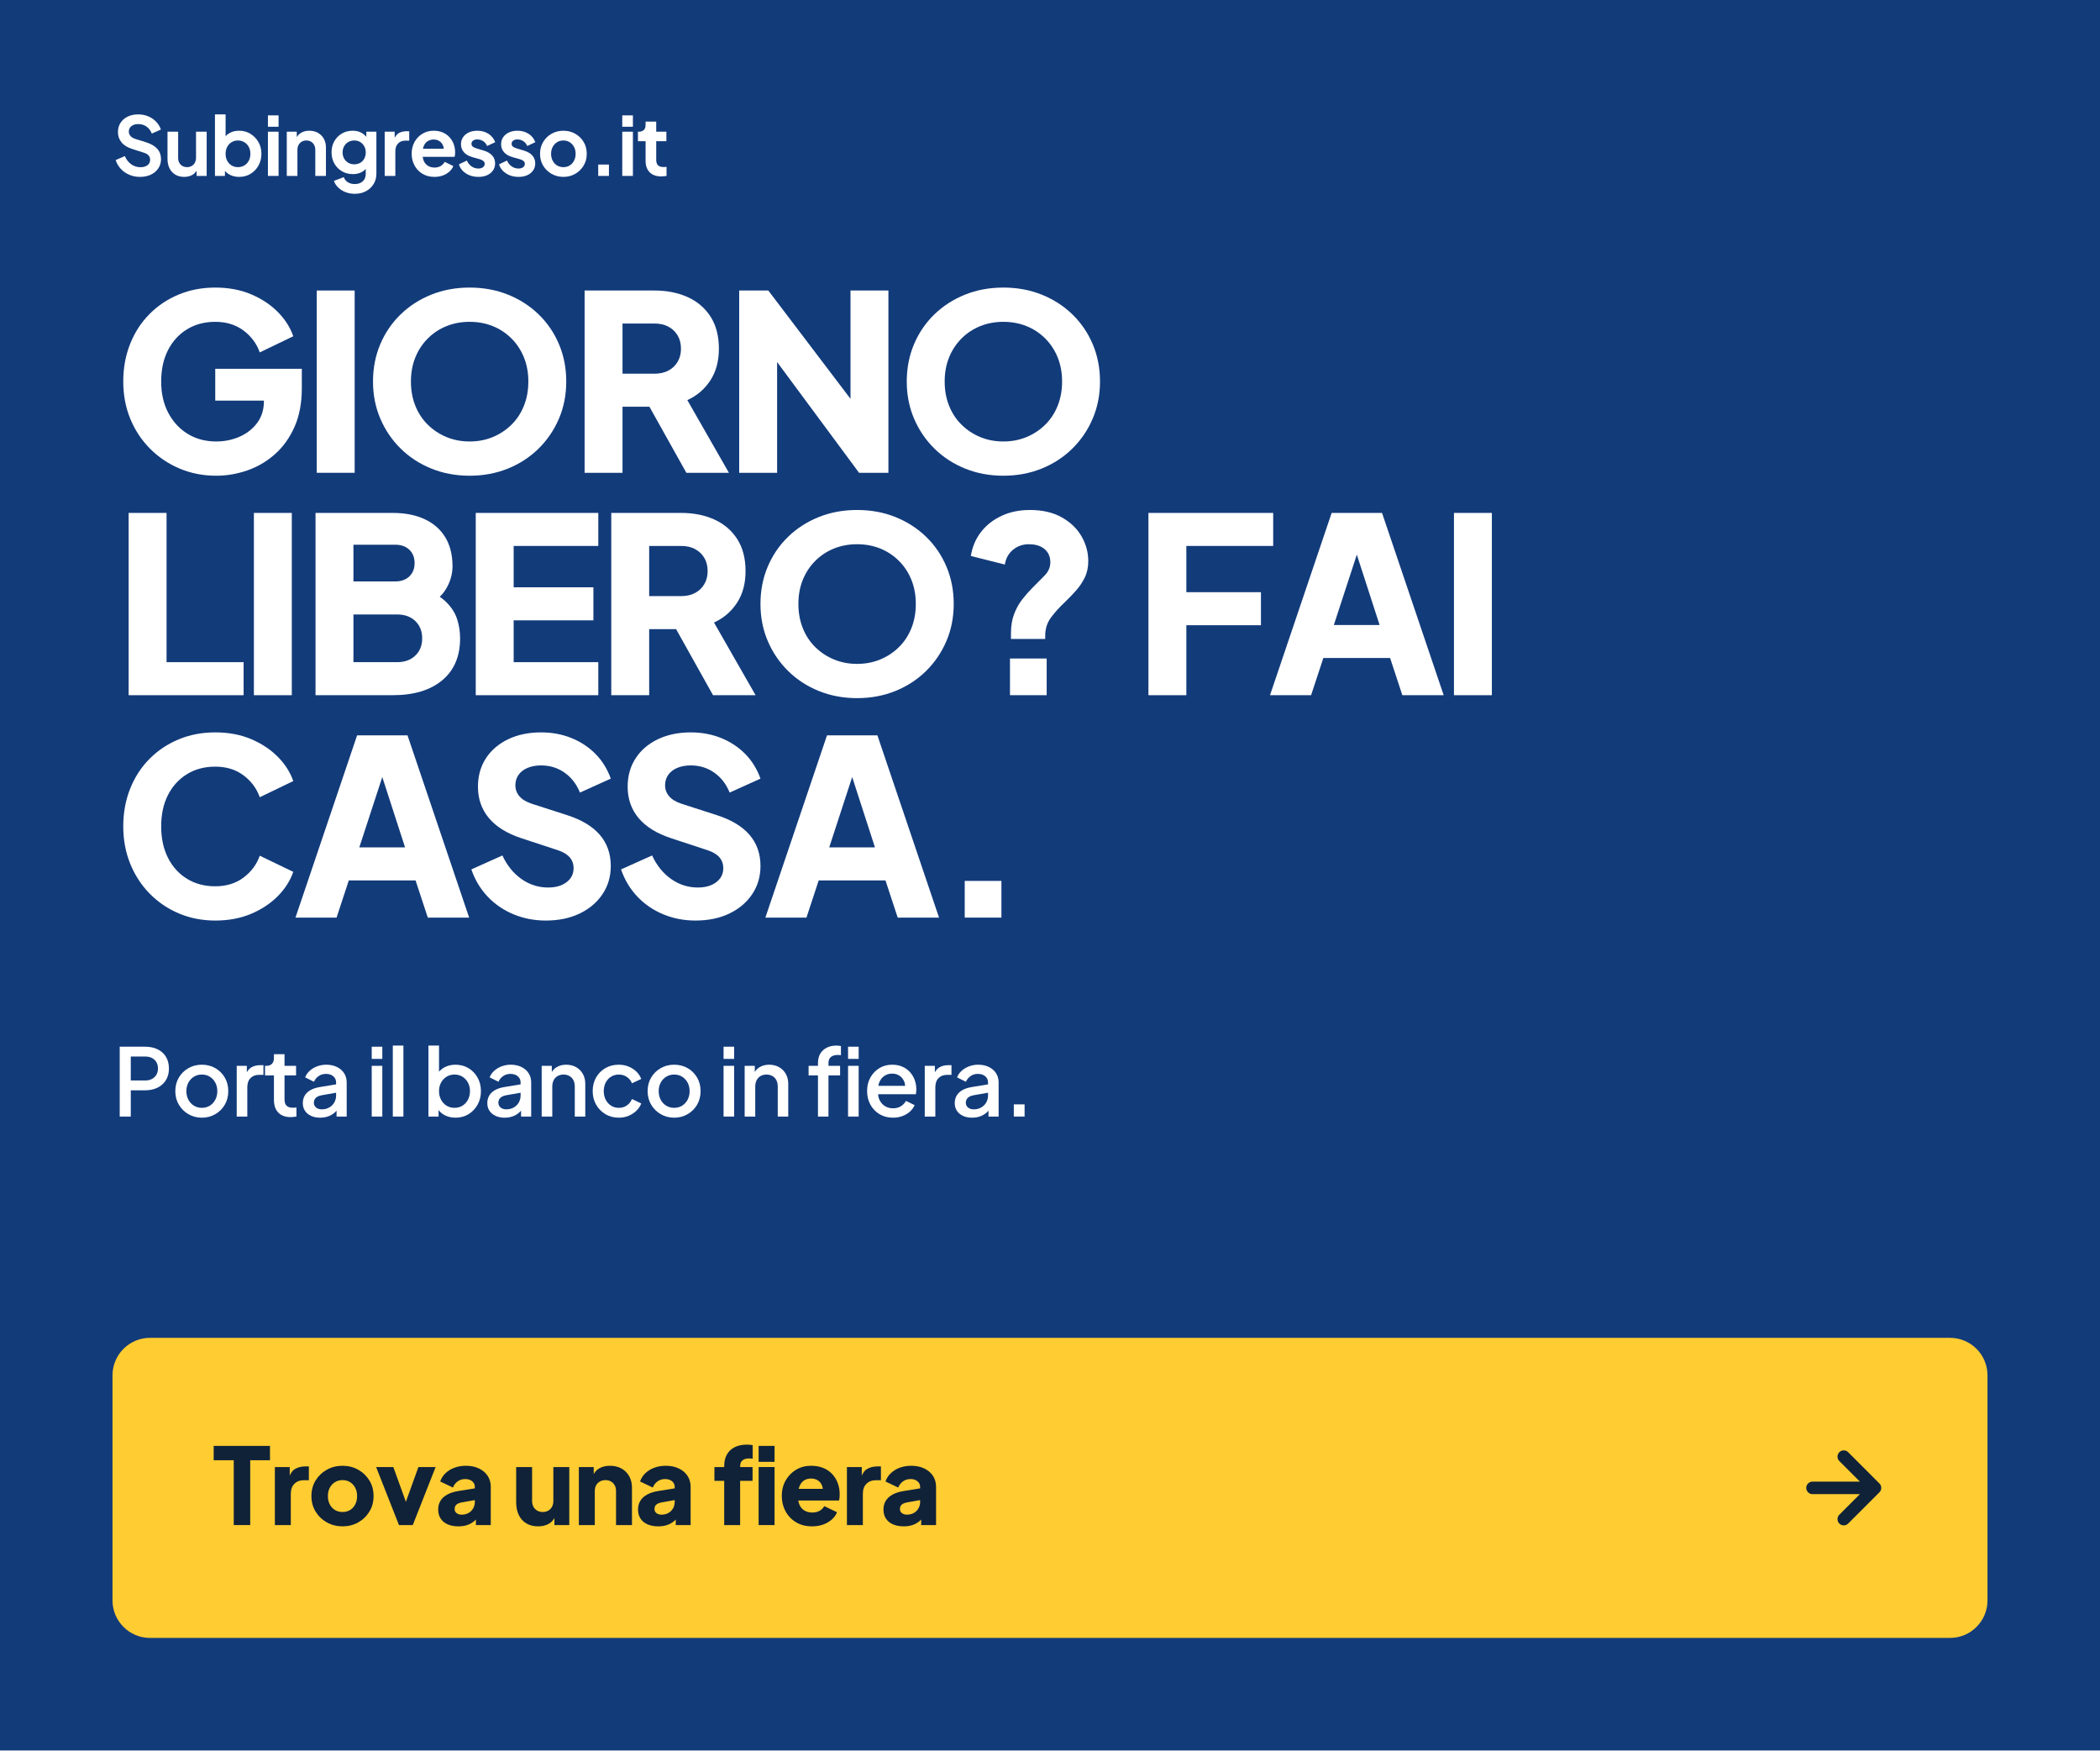
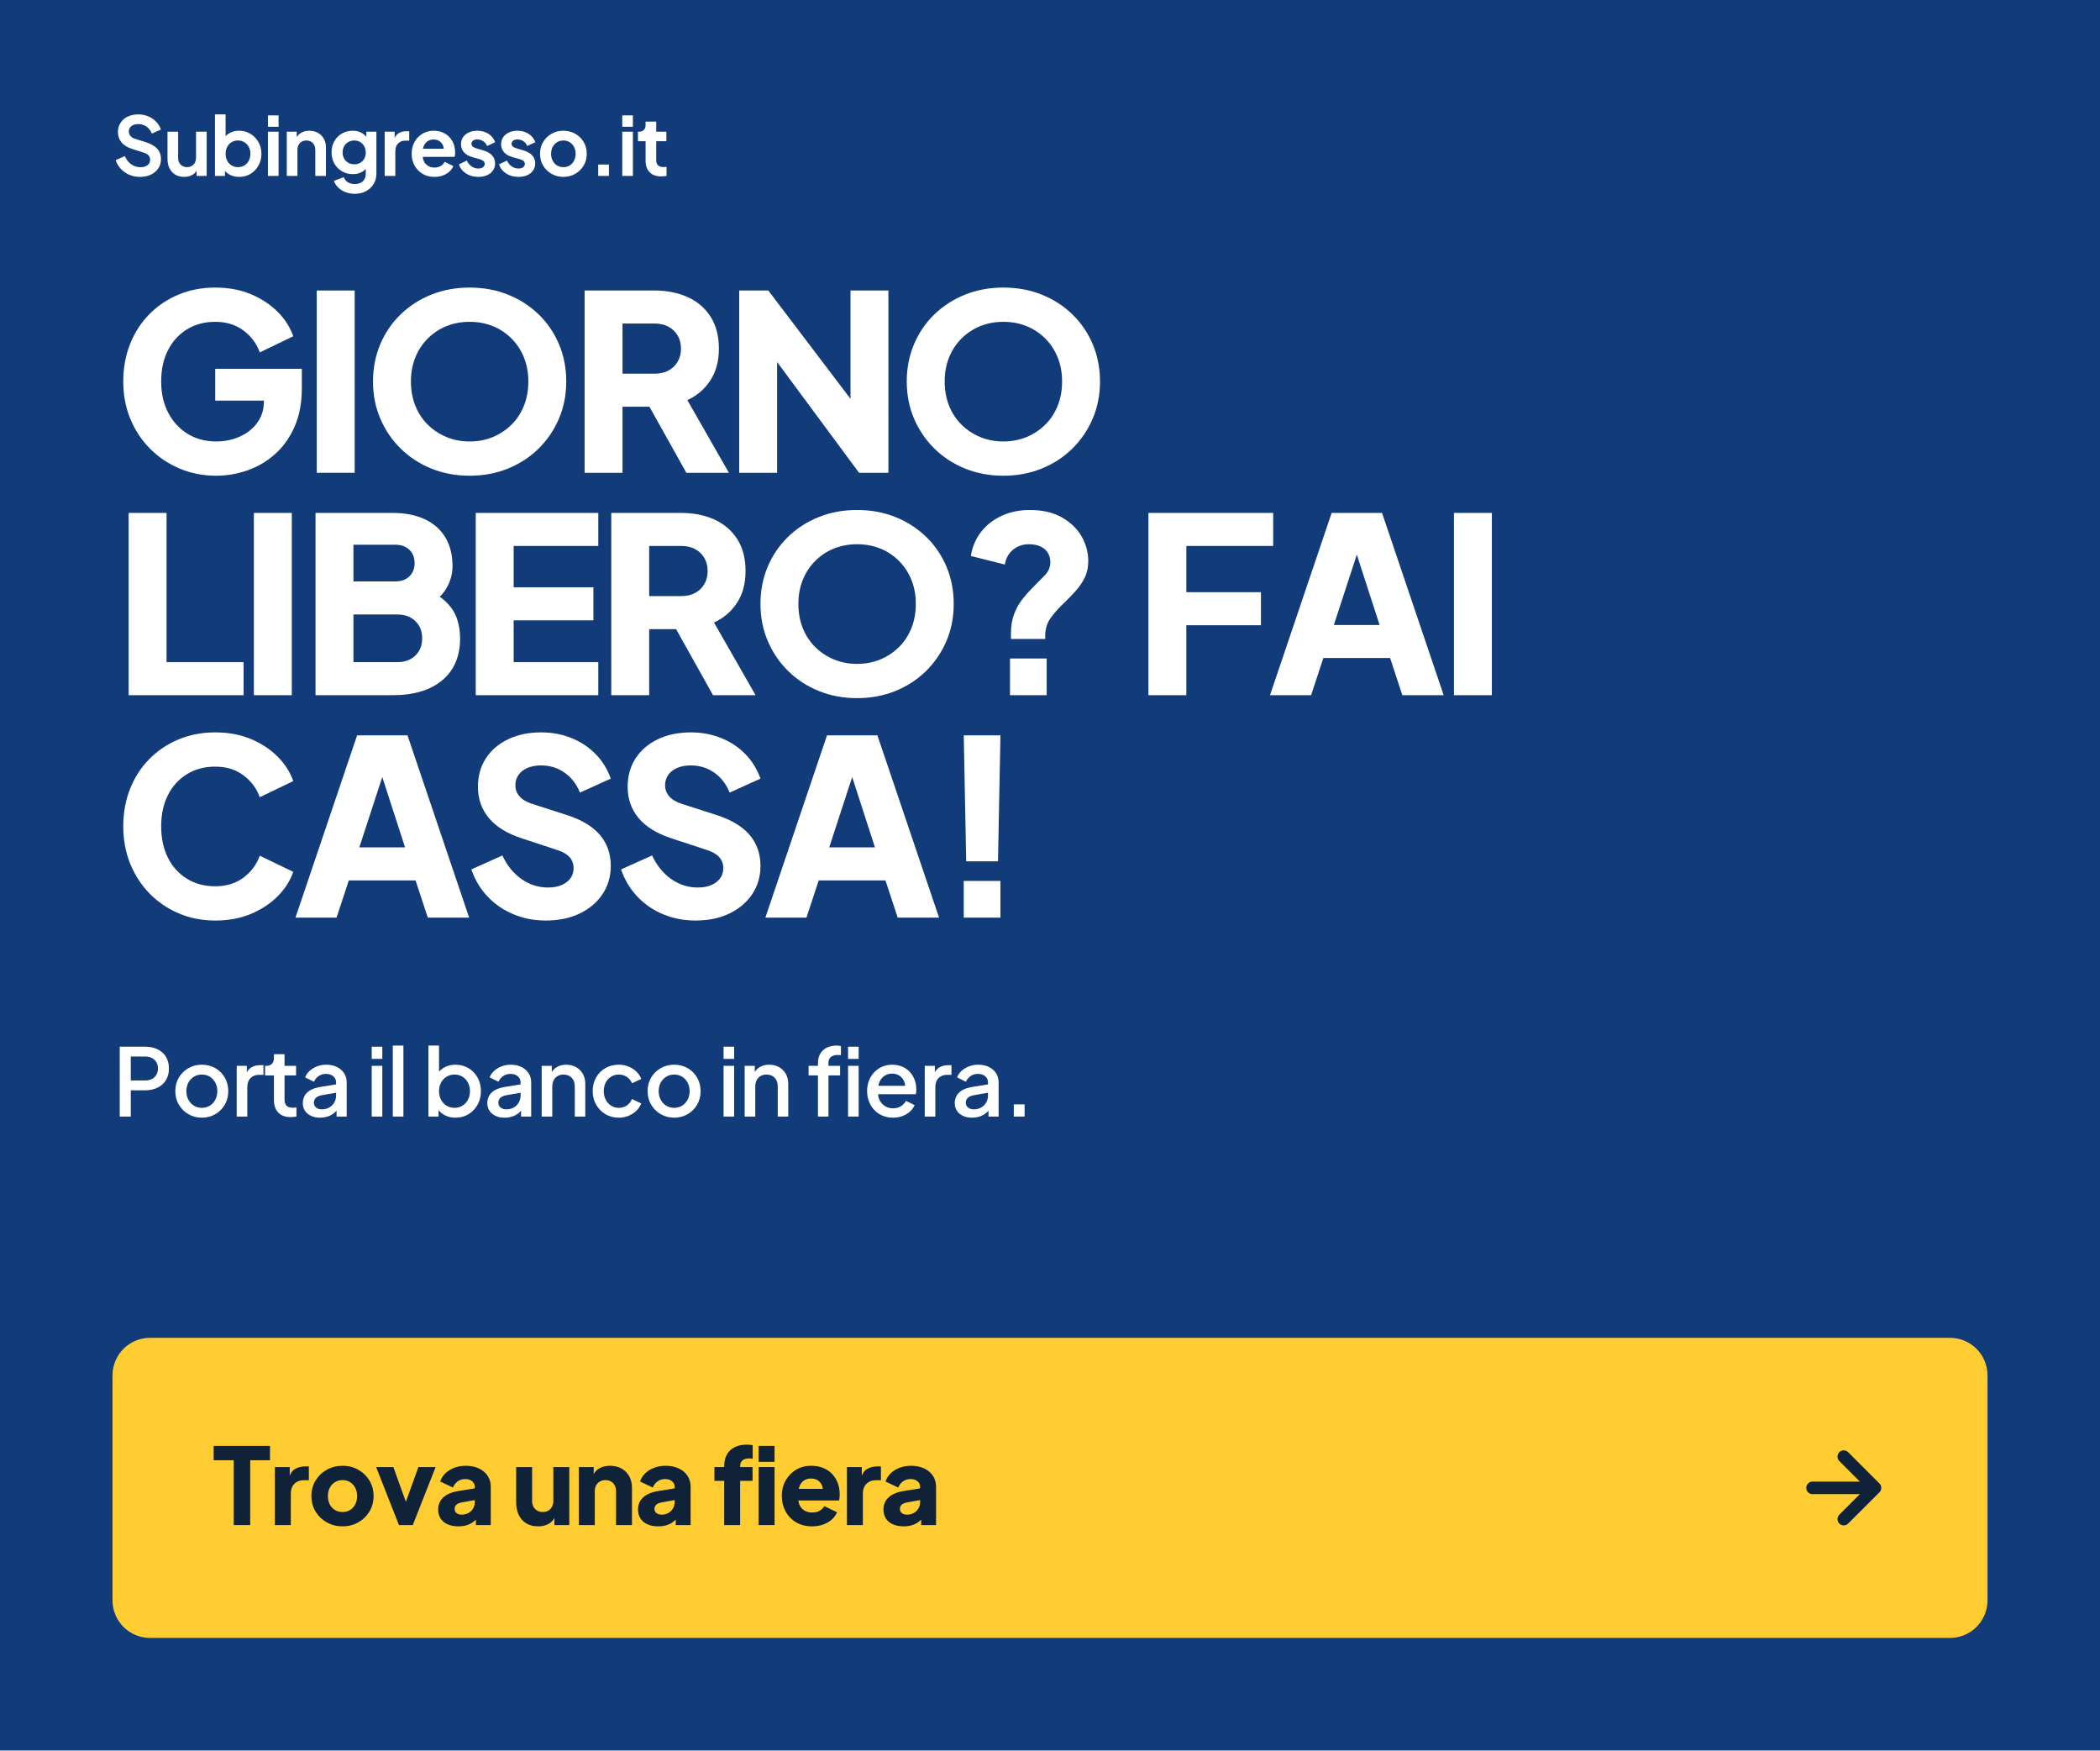
<svg xmlns="http://www.w3.org/2000/svg" width="336" height="280" viewBox="0 0 336 280" role="img" aria-labelledby="title desc">
  <rect width="336" height="280" fill="#123b7a" />
  <g fill="#ffffff">
    <path d="M338 -12Q267 -12 206.5 14.0Q146 40 102.5 86.5Q59 133 39 195L152 244Q179 180 230.0 143.5Q281 107 345 107Q381 107 407.5 118.5Q434 130 448.5 150.0Q463 170 463 198Q463 231 443.5 252.5Q424 274 385 286L242 332Q155 359 111.0 413.0Q67 467 67 540Q67 604 98.5 653.0Q130 702 186.5 729.5Q243 757 316 757Q383 757 439.0 733.5Q495 710 535.5 668.5Q576 627 596 571L484 521Q462 577 418.0 607.5Q374 638 316 638Q282 638 256.0 626.5Q230 615 215.5 594.5Q201 574 201 546Q201 515 221.0 491.5Q241 468 282 455L419 412Q508 383 552.5 332.0Q597 281 597 206Q597 142 564.0 93.0Q531 44 473.0 16.0Q415 -12 338 -12Z" transform="translate(18 28.14) scale(0.013 -0.013)" />
    <path d="M255 -12Q192 -12 145.5 16.0Q99 44 74.5 94.0Q50 144 50 211V544H181V222Q181 188 194.5 162.5Q208 137 233.5 122.5Q259 108 291 108Q323 108 348.0 122.5Q373 137 387.0 163.0Q401 189 401 225V544H532V0H408V107L419 88Q400 38 356.5 13.0Q313 -12 255 -12Z" transform="translate(26.151 28.14) scale(0.013 -0.013)" />
    <path d="M358 -12Q299 -12 249.5 11.5Q200 35 171 79L184 105V0H61V757H192V436L172 463Q200 507 248.0 531.5Q296 556 359 556Q436 556 498.0 518.0Q560 480 596.5 416.0Q633 352 633 272Q633 193 597.0 128.0Q561 63 499.0 25.5Q437 -12 358 -12ZM343 108Q388 108 423.0 129.0Q458 150 477.5 187.0Q497 224 497 272Q497 320 477.5 356.5Q458 393 423.0 414.5Q388 436 343 436Q300 436 265.5 415.0Q231 394 211.5 356.5Q192 319 192 272Q192 224 211.5 187.0Q231 150 265.5 129.0Q300 108 343 108Z" transform="translate(33.6 28.14) scale(0.013 -0.013)" />
    <path d="M61 0V544H192V0ZM61 605V745H192V605Z" transform="translate(42.076 28.14) scale(0.013 -0.013)" />
    <path d="M61 0V544H184V437L174 456Q193 505 236.5 530.5Q280 556 338 556Q398 556 444.5 530.0Q491 504 517.0 457.5Q543 411 543 350V0H412V319Q412 355 398.0 381.0Q384 407 359.5 421.5Q335 436 302 436Q270 436 245.0 421.5Q220 407 206.0 381.0Q192 355 192 319V0Z" transform="translate(45.092 28.14) scale(0.013 -0.013)" />
    <path d="M325 -220Q264 -220 212.0 -200.0Q160 -180 122.5 -144.5Q85 -109 68 -61L190 -15Q202 -53 237.5 -76.5Q273 -100 325 -100Q365 -100 395.5 -85.0Q426 -70 443.0 -41.5Q460 -13 460 27V151L485 121Q457 72 410.0 47.0Q363 22 303 22Q227 22 167.0 57.0Q107 92 73.0 153.0Q39 214 39 290Q39 367 73.0 427.0Q107 487 166.0 521.5Q225 556 300 556Q361 556 407.5 530.5Q454 505 485 457L467 424V544H591V27Q591 -44 556.5 -100.0Q522 -156 462.5 -188.0Q403 -220 325 -220ZM319 143Q361 143 392.5 161.5Q424 180 442.0 213.0Q460 246 460 289Q460 331 441.5 364.5Q423 398 391.5 417.0Q360 436 319 436Q278 436 245.0 417.0Q212 398 193.5 364.5Q175 331 175 289Q175 247 193.5 214.0Q212 181 244.5 162.0Q277 143 319 143Z" transform="translate(52.541 28.14) scale(0.013 -0.013)" />
    <path d="M61 0V544H184V423L174 441Q193 502 233.5 526.0Q274 550 331 550H363V434H316Q260 434 226.0 399.5Q192 365 192 303V0Z" transform="translate(60.757 28.14) scale(0.013 -0.013)" />
    <path d="M319 -12Q235 -12 172.0 26.0Q109 64 74.0 129.0Q39 194 39 273Q39 355 74.5 418.5Q110 482 171.5 519.0Q233 556 309 556Q373 556 421.5 535.0Q470 514 504.0 477.0Q538 440 556.0 392.5Q574 345 574 290Q574 276 572.5 261.0Q571 246 567 235H147V335H493L431 288Q440 334 426.5 370.0Q413 406 382.5 427.0Q352 448 309 448Q268 448 236.0 427.5Q204 407 187.5 367.5Q171 328 175 272Q171 222 188.5 183.5Q206 145 240.5 124.0Q275 103 320 103Q365 103 396.5 122.0Q428 141 446 173L552 121Q536 82 502.0 52.0Q468 22 421.5 5.0Q375 -12 319 -12Z" transform="translate(65.359 28.14) scale(0.013 -0.013)" />
    <path d="M268 -12Q181 -12 116.5 29.5Q52 71 28 142L126 189Q147 143 184.5 117.0Q222 91 268 91Q304 91 325.0 107.0Q346 123 346 149Q346 165 337.5 175.5Q329 186 314.5 193.5Q300 201 283 206L194 231Q125 251 89.5 292.0Q54 333 54 389Q54 439 79.5 476.5Q105 514 150.5 535.0Q196 556 255 556Q332 556 391.0 519.0Q450 482 475 415L375 368Q361 405 328.0 427.0Q295 449 254 449Q221 449 202.0 434.0Q183 419 183 395Q183 380 191.0 369.0Q199 358 213.5 351.0Q228 344 247 338L334 312Q401 292 437.5 252.0Q474 212 474 154Q474 105 448.0 67.5Q422 30 376.0 9.0Q330 -12 268 -12Z" transform="translate(73.055 28.14) scale(0.013 -0.013)" />
    <path d="M268 -12Q181 -12 116.5 29.5Q52 71 28 142L126 189Q147 143 184.5 117.0Q222 91 268 91Q304 91 325.0 107.0Q346 123 346 149Q346 165 337.5 175.5Q329 186 314.5 193.5Q300 201 283 206L194 231Q125 251 89.5 292.0Q54 333 54 389Q54 439 79.5 476.5Q105 514 150.5 535.0Q196 556 255 556Q332 556 391.0 519.0Q450 482 475 415L375 368Q361 405 328.0 427.0Q295 449 254 449Q221 449 202.0 434.0Q183 419 183 395Q183 380 191.0 369.0Q199 358 213.5 351.0Q228 344 247 338L334 312Q401 292 437.5 252.0Q474 212 474 154Q474 105 448.0 67.5Q422 30 376.0 9.0Q330 -12 268 -12Z" transform="translate(79.477 28.14) scale(0.013 -0.013)" />
    <path d="M327 -12Q247 -12 181.5 25.0Q116 62 77.5 126.0Q39 190 39 272Q39 354 77.5 418.0Q116 482 181.0 519.0Q246 556 327 556Q407 556 472.0 519.0Q537 482 575.5 418.5Q614 355 614 272Q614 190 575.0 126.0Q536 62 471.0 25.0Q406 -12 327 -12ZM327 108Q371 108 404.5 129.0Q438 150 457.5 187.5Q477 225 477 272Q477 320 457.5 356.5Q438 393 404.5 414.5Q371 436 327 436Q282 436 248.0 414.5Q214 393 194.5 356.5Q175 320 175 272Q175 225 194.5 187.5Q214 150 248.0 129.0Q282 108 327 108Z" transform="translate(85.899 28.14) scale(0.013 -0.013)" />
    <path d="M123 0V140H255V0Z" transform="translate(94.115 28.14) scale(0.013 -0.013)" />
    <path d="M61 0V544H192V0ZM61 605V745H192V605Z" transform="translate(98.769 28.14) scale(0.013 -0.013)" />
    <path d="M309 -6Q217 -6 166.5 44.5Q116 95 116 187V427H22V544H32Q72 544 94.0 565.0Q116 586 116 626V668H247V544H372V427H247V194Q247 167 256.5 148.0Q266 129 286.5 119.0Q307 109 339 109Q346 109 355.5 110.0Q365 111 374 112V0Q360 -2 342.0 -4.0Q324 -6 309 -6Z" transform="translate(101.785 28.14) scale(0.013 -0.013)" />
  </g>
  <g fill="#ffffff">
    <path d="M424 -12Q344 -12 275.0 17.0Q206 46 154.0 98.0Q102 150 73.0 220.0Q44 290 44 373Q44 456 72.0 526.5Q100 597 151.0 648.5Q202 700 270.5 728.5Q339 757 420 757Q501 757 565.5 730.0Q630 703 675.0 658.0Q720 613 739 558L602 492Q583 546 535.5 581.5Q488 617 420 617Q354 617 304.0 586.0Q254 555 226.5 500.5Q199 446 199 373Q199 300 228.0 245.0Q257 190 307.5 159.0Q358 128 424 128Q475 128 519.5 147.5Q564 167 591.5 204.0Q619 241 619 293V355L690 295H420V425H774V346Q774 255 744.0 187.5Q714 120 663.5 75.5Q613 31 550.5 9.5Q488 -12 424 -12Z" transform="translate(18 75.6275) scale(0.039138 -0.039138)" />
    <path d="M66 0V745H221V0Z" transform="translate(48.0971 75.6275) scale(0.039138 -0.039138)" />
    <path d="M439 -12Q355 -12 283.0 17.0Q211 46 157.5 98.5Q104 151 74.0 221.0Q44 291 44 373Q44 455 73.5 525.0Q103 595 156.5 647.0Q210 699 282.0 728.0Q354 757 439 757Q524 757 596.0 728.0Q668 699 721.5 647.0Q775 595 804.5 525.0Q834 455 834 373Q834 291 804.0 221.0Q774 151 720.5 98.5Q667 46 595.0 17.0Q523 -12 439 -12ZM439 128Q490 128 533.5 146.0Q577 164 610.0 196.5Q643 229 661.0 274.0Q679 319 679 373Q679 427 661.0 471.5Q643 516 610.0 549.0Q577 582 533.5 599.5Q490 617 439 617Q388 617 344.5 599.5Q301 582 268.0 549.0Q235 516 217.0 471.5Q199 427 199 373Q199 319 217.0 274.0Q235 229 268.0 196.5Q301 164 344.5 146.0Q388 128 439 128Z" transform="translate(57.9599 75.6275) scale(0.039138 -0.039138)" />
    <path d="M66 0V745H351Q428 745 487.5 718.0Q547 691 581.0 638.0Q615 585 615 507Q615 431 580.0 377.5Q545 324 486 297L656 0H482L298 329L398 270H221V0ZM221 405H352Q385 405 409.0 418.0Q433 431 446.5 454.0Q460 477 460 507Q460 538 446.5 561.0Q433 584 409.0 597.0Q385 610 352 610H221Z" transform="translate(90.9532 75.6275) scale(0.039138 -0.039138)" />
    <path d="M66 0V745H185L585 218L521 203V745H676V0H556L163 531L221 546V0Z" transform="translate(115.6884 75.6275) scale(0.039138 -0.039138)" />
    <path d="M439 -12Q355 -12 283.0 17.0Q211 46 157.5 98.5Q104 151 74.0 221.0Q44 291 44 373Q44 455 73.5 525.0Q103 595 156.5 647.0Q210 699 282.0 728.0Q354 757 439 757Q524 757 596.0 728.0Q668 699 721.5 647.0Q775 595 804.5 525.0Q834 455 834 373Q834 291 804.0 221.0Q774 151 720.5 98.5Q667 46 595.0 17.0Q523 -12 439 -12ZM439 128Q490 128 533.5 146.0Q577 164 610.0 196.5Q643 229 661.0 274.0Q679 319 679 373Q679 427 661.0 471.5Q643 516 610.0 549.0Q577 582 533.5 599.5Q490 617 439 617Q388 617 344.5 599.5Q301 582 268.0 549.0Q235 516 217.0 471.5Q199 427 199 373Q199 319 217.0 274.0Q235 229 268.0 196.5Q301 164 344.5 146.0Q388 128 439 128Z" transform="translate(143.359 75.6275) scale(0.039138 -0.039138)" />
  </g>
  <g fill="#ffffff">
    <path d="M66 0V745H221V135H536V0Z" transform="translate(18 111.2039) scale(0.039138 -0.039138)" />
    <path d="M66 0V745H221V0Z" transform="translate(38.0387 111.2039) scale(0.039138 -0.039138)" />
    <path d="M66 0V745H381Q458 745 513.0 719.0Q568 693 597.0 644.5Q626 596 626 527Q626 478 599.0 433.5Q572 389 510 359V435Q569 412 601.0 380.0Q633 348 645.0 310.5Q657 273 657 232Q657 122 584.0 61.0Q511 0 381 0ZM221 135H399Q446 135 474.0 162.0Q502 189 502 232Q502 276 474.0 303.0Q446 330 399 330H221ZM221 465H392Q428 465 449.5 485.5Q471 506 471 540Q471 574 449.5 594.5Q428 615 392 615H221Z" transform="translate(47.9014 111.2039) scale(0.039138 -0.039138)" />
    <path d="M66 0V745H567V610H221V441H547V306H221V135H567V0Z" transform="translate(73.5368 111.2039) scale(0.039138 -0.039138)" />
    <path d="M66 0V745H351Q428 745 487.5 718.0Q547 691 581.0 638.0Q615 585 615 507Q615 431 580.0 377.5Q545 324 486 297L656 0H482L298 329L398 270H221V0ZM221 405H352Q385 405 409.0 418.0Q433 431 446.5 454.0Q460 477 460 507Q460 538 446.5 561.0Q433 584 409.0 597.0Q385 610 352 610H221Z" transform="translate(95.2193 111.2039) scale(0.039138 -0.039138)" />
    <path d="M439 -12Q355 -12 283.0 17.0Q211 46 157.5 98.5Q104 151 74.0 221.0Q44 291 44 373Q44 455 73.5 525.0Q103 595 156.5 647.0Q210 699 282.0 728.0Q354 757 439 757Q524 757 596.0 728.0Q668 699 721.5 647.0Q775 595 804.5 525.0Q834 455 834 373Q834 291 804.0 221.0Q774 151 720.5 98.5Q667 46 595.0 17.0Q523 -12 439 -12ZM439 128Q490 128 533.5 146.0Q577 164 610.0 196.5Q643 229 661.0 274.0Q679 319 679 373Q679 427 661.0 471.5Q643 516 610.0 549.0Q577 582 533.5 599.5Q490 617 439 617Q388 617 344.5 599.5Q301 582 268.0 549.0Q235 516 217.0 471.5Q199 427 199 373Q199 319 217.0 274.0Q235 229 268.0 196.5Q301 164 344.5 146.0Q388 128 439 128Z" transform="translate(119.9545 111.2039) scale(0.039138 -0.039138)" />
    <path d="M225 230V253Q225 297 237.5 330.5Q250 364 270.0 390.0Q290 416 311 437Q340 466 363.0 489.5Q386 513 386 544Q386 565 376.0 581.5Q366 598 346.5 607.5Q327 617 298 617Q261 617 233.5 594.5Q206 572 200 534L61 569Q70 625 102.5 667.0Q135 709 186.5 733.0Q238 757 302 757Q380 757 433.5 726.5Q487 696 514.0 648.5Q541 601 541 548Q541 510 526.5 480.5Q512 451 490.0 426.5Q468 402 444 379Q413 350 389.0 318.0Q365 286 365 243V230ZM221 0V150H371V0Z" transform="translate(152.9478 111.2039) scale(0.039138 -0.039138)" />
    <path d="M66 0V745H576V610H221V421H526V286H221V0Z" transform="translate(181.1663 111.2039) scale(0.039138 -0.039138)" />
    <path d="M11 0 263 745H469L721 0H552L502 152H229L179 0ZM272 287H459L345 639H387Z" transform="translate(202.7705 111.2039) scale(0.039138 -0.039138)" />
    <path d="M66 0V745H221V0Z" transform="translate(230.0497 111.2039) scale(0.039138 -0.039138)" />
  </g>
  <g fill="#ffffff">
    <path d="M420 -12Q340 -12 271.5 17.0Q203 46 152.0 98.0Q101 150 72.5 220.0Q44 290 44 373Q44 456 72.0 526.5Q100 597 151.0 648.5Q202 700 270.5 728.5Q339 757 420 757Q501 757 565.5 730.0Q630 703 675.0 658.0Q720 613 739 558L602 492Q583 546 535.5 581.5Q488 617 420 617Q354 617 304.0 586.0Q254 555 226.5 500.5Q199 446 199 373Q199 300 226.5 245.0Q254 190 304.0 159.0Q354 128 420 128Q488 128 535.5 163.5Q583 199 602 253L739 187Q720 132 675.0 87.0Q630 42 565.5 15.0Q501 -12 420 -12Z" transform="translate(18 146.7803) scale(0.039138 -0.039138)" />
    <path d="M11 0 263 745H469L721 0H552L502 152H229L179 0ZM272 287H459L345 639H387Z" transform="translate(46.8447 146.7803) scale(0.039138 -0.039138)" />
    <path d="M337 -12Q267 -12 205.5 13.5Q144 39 99.5 86.0Q55 133 33 197L160 254Q188 193 237.5 158.0Q287 123 347 123Q379 123 402.0 133.0Q425 143 438.0 160.5Q451 178 451 202Q451 228 435.0 246.5Q419 265 385 276L239 324Q150 353 105.0 406.5Q60 460 60 535Q60 601 92.5 651.0Q125 701 183.5 729.0Q242 757 318 757Q385 757 442.0 734.0Q499 711 540.5 669.0Q582 627 603 568L477 511Q456 563 414.0 592.5Q372 622 318 622Q287 622 263.0 612.0Q239 602 226.0 583.5Q213 565 213 541Q213 515 230.0 495.5Q247 476 281 465L424 419Q514 390 558.5 338.0Q603 286 603 211Q603 146 569.0 95.5Q535 45 475.5 16.5Q416 -12 337 -12Z" transform="translate(74.1239 146.7803) scale(0.039138 -0.039138)" />
    <path d="M337 -12Q267 -12 205.5 13.5Q144 39 99.5 86.0Q55 133 33 197L160 254Q188 193 237.5 158.0Q287 123 347 123Q379 123 402.0 133.0Q425 143 438.0 160.5Q451 178 451 202Q451 228 435.0 246.5Q419 265 385 276L239 324Q150 353 105.0 406.5Q60 460 60 535Q60 601 92.5 651.0Q125 701 183.5 729.0Q242 757 318 757Q385 757 442.0 734.0Q499 711 540.5 669.0Q582 627 603 568L477 511Q456 563 414.0 592.5Q372 622 318 622Q287 622 263.0 612.0Q239 602 226.0 583.5Q213 565 213 541Q213 515 230.0 495.5Q247 476 281 465L424 419Q514 390 558.5 338.0Q603 286 603 211Q603 146 569.0 95.5Q535 45 475.5 16.5Q416 -12 337 -12Z" transform="translate(98.0763 146.7803) scale(0.039138 -0.039138)" />
    <path d="M11 0 263 745H469L721 0H552L502 152H229L179 0ZM272 287H459L345 639H387Z" transform="translate(122.0288 146.7803) scale(0.039138 -0.039138)" />
-     <path d="M129 0V150H279V0Z" transform="translate(149.308 146.7803) scale(0.039138 -0.039138)" />
+     <path d="M135 230 125 745H275L265 230ZM125 0V150H275V0Z" transform="translate(149.308 146.7803) scale(0.039138 -0.039138)" />
  </g>
  <g fill="#ffffff">
    <path d="M77 0V745H348Q423 745 480.5 717.5Q538 690 570.0 637.5Q602 585 602 512Q602 440 569.5 388.0Q537 336 480.0 308.0Q423 280 348 280H195V0ZM195 385H351Q391 385 421.0 401.0Q451 417 468.0 445.5Q485 474 485 513Q485 552 468.0 580.5Q451 609 421.0 624.5Q391 640 351 640H195Z" transform="translate(18 178.605) scale(0.015 -0.015)" />
    <path d="M327 -12Q249 -12 184.5 25.0Q120 62 82.0 126.0Q44 190 44 271Q44 353 82.0 416.5Q120 480 184.0 516.5Q248 553 327 553Q407 553 470.5 516.5Q534 480 571.5 416.5Q609 353 609 271Q609 189 571.0 125.0Q533 61 469.0 24.5Q405 -12 327 -12ZM327 93Q375 93 412.0 116.0Q449 139 470.5 179.5Q492 220 492 271Q492 322 470.5 362.0Q449 402 412.0 425.0Q375 448 327 448Q280 448 242.5 425.0Q205 402 183.5 362.0Q162 322 162 271Q162 220 183.5 179.5Q205 139 242.5 116.0Q280 93 327 93Z" transform="translate(27.39 178.605) scale(0.015 -0.015)" />
    <path d="M66 0V541H174V432L164 448Q182 501 222.0 524.5Q262 548 318 548H351V445H304Q248 445 213.5 410.5Q179 376 179 312V0Z" transform="translate(36.885 178.605) scale(0.015 -0.015)" />
    <path d="M300 -6Q215 -6 168.0 42.0Q121 90 121 177V439H26V541H41Q79 541 100.0 563.0Q121 585 121 623V665H234V541H357V439H234V182Q234 154 243.0 134.5Q252 115 272.0 104.5Q292 94 324 94Q332 94 342.0 95.0Q352 96 361 97V0Q347 -2 330.0 -4.0Q313 -6 300 -6Z" transform="translate(42.015 178.605) scale(0.015 -0.015)" />
    <path d="M228 -12Q173 -12 131.5 7.5Q90 27 67.0 61.5Q44 96 44 143Q44 187 63.5 222.0Q83 257 124.0 281.0Q165 305 227 315L415 346V257L249 228Q204 220 183.0 199.5Q162 179 162 147Q162 116 185.5 96.5Q209 77 246 77Q292 77 326.5 97.0Q361 117 380.0 150.5Q399 184 399 225V364Q399 404 369.5 429.5Q340 455 291 455Q246 455 212.5 431.5Q179 408 163 371L69 418Q84 458 118.0 488.5Q152 519 197.5 536.0Q243 553 294 553Q358 553 407.5 529.0Q457 505 484.5 462.5Q512 420 512 364V0H404V98L427 95Q408 62 378.5 38.0Q349 14 311.5 1.0Q274 -12 228 -12Z" transform="translate(47.79 178.605) scale(0.015 -0.015)" />
    <path d="M66 0V541H179V0ZM66 615V745H179V615Z" transform="translate(58.485 178.605) scale(0.015 -0.015)" />
    <path d="M66 0V757H179V0Z" transform="translate(61.86 178.605) scale(0.015 -0.015)" />
    <path d="M355 -12Q292 -12 240.5 14.0Q189 40 161 89L174 110V0H66V757H179V429L161 455Q191 501 241.0 527.0Q291 553 355 553Q432 553 493.5 516.0Q555 479 590.5 415.0Q626 351 626 271Q626 191 590.5 127.0Q555 63 494.0 25.5Q433 -12 355 -12ZM344 93Q392 93 429.0 116.0Q466 139 487.5 179.5Q509 220 509 271Q509 322 487.5 362.0Q466 402 429.0 425.0Q392 448 344 448Q297 448 259.5 425.0Q222 402 200.5 362.0Q179 322 179 271Q179 220 200.5 179.5Q222 139 259.5 116.0Q297 93 344 93Z" transform="translate(67.56 178.605) scale(0.015 -0.015)" />
    <path d="M228 -12Q173 -12 131.5 7.5Q90 27 67.0 61.5Q44 96 44 143Q44 187 63.5 222.0Q83 257 124.0 281.0Q165 305 227 315L415 346V257L249 228Q204 220 183.0 199.5Q162 179 162 147Q162 116 185.5 96.5Q209 77 246 77Q292 77 326.5 97.0Q361 117 380.0 150.5Q399 184 399 225V364Q399 404 369.5 429.5Q340 455 291 455Q246 455 212.5 431.5Q179 408 163 371L69 418Q84 458 118.0 488.5Q152 519 197.5 536.0Q243 553 294 553Q358 553 407.5 529.0Q457 505 484.5 462.5Q512 420 512 364V0H404V98L427 95Q408 62 378.5 38.0Q349 14 311.5 1.0Q274 -12 228 -12Z" transform="translate(77.31 178.605) scale(0.015 -0.015)" />
    <path d="M66 0V541H174V435L161 449Q181 500 225.0 526.5Q269 553 327 553Q387 553 433.0 527.0Q479 501 505.0 455.0Q531 409 531 349V0H419V319Q419 360 404.0 388.5Q389 417 361.5 432.5Q334 448 299 448Q264 448 236.5 432.5Q209 417 194.0 388.0Q179 359 179 319V0Z" transform="translate(85.68 178.605) scale(0.015 -0.015)" />
    <path d="M323 -12Q242 -12 179.5 25.5Q117 63 80.5 127.0Q44 191 44 272Q44 352 80.0 416.0Q116 480 179.0 516.5Q242 553 323 553Q378 553 426.0 533.5Q474 514 509.5 480.0Q545 446 562 401L463 355Q446 397 408.5 422.5Q371 448 323 448Q277 448 240.5 425.5Q204 403 183.0 362.5Q162 322 162 271Q162 220 183.0 179.5Q204 139 240.5 116.0Q277 93 323 93Q372 93 408.5 118.5Q445 144 463 187L562 140Q546 97 510.5 62.5Q475 28 427.0 8.0Q379 -12 323 -12Z" transform="translate(94.17 178.605) scale(0.015 -0.015)" />
    <path d="M327 -12Q249 -12 184.5 25.0Q120 62 82.0 126.0Q44 190 44 271Q44 353 82.0 416.5Q120 480 184.0 516.5Q248 553 327 553Q407 553 470.5 516.5Q534 480 571.5 416.5Q609 353 609 271Q609 189 571.0 125.0Q533 61 469.0 24.5Q405 -12 327 -12ZM327 93Q375 93 412.0 116.0Q449 139 470.5 179.5Q492 220 492 271Q492 322 470.5 362.0Q449 402 412.0 425.0Q375 448 327 448Q280 448 242.5 425.0Q205 402 183.5 362.0Q162 322 162 271Q162 220 183.5 179.5Q205 139 242.5 116.0Q280 93 327 93Z" transform="translate(102.96 178.605) scale(0.015 -0.015)" />
    <path d="M66 0V541H179V0ZM66 615V745H179V615Z" transform="translate(114.78 178.605) scale(0.015 -0.015)" />
    <path d="M66 0V541H174V435L161 449Q181 500 225.0 526.5Q269 553 327 553Q387 553 433.0 527.0Q479 501 505.0 455.0Q531 409 531 349V0H419V319Q419 360 404.0 388.5Q389 417 361.5 432.5Q334 448 299 448Q264 448 236.5 432.5Q209 417 194.0 388.0Q179 359 179 319V0Z" transform="translate(118.155 178.605) scale(0.015 -0.015)" />
    <path d="M127 0V439H27V541H127V569Q127 630 152.0 671.5Q177 713 221.5 735.0Q266 757 324 757Q335 757 349.0 755.5Q363 754 372 752V654Q364 656 354.0 656.5Q344 657 338 657Q293 657 266.0 636.5Q239 616 239 569V541H363V439H239V0Z" transform="translate(128.97 178.605) scale(0.015 -0.015)" />
    <path d="M66 0V541H179V0ZM66 615V745H179V615Z" transform="translate(134.7 178.605) scale(0.015 -0.015)" />
    <path d="M320 -12Q239 -12 176.5 25.5Q114 63 79.0 127.5Q44 192 44 272Q44 354 79.5 417.0Q115 480 175.0 516.5Q235 553 311 553Q372 553 420.0 532.0Q468 511 501.0 474.5Q534 438 551.5 391.0Q569 344 569 291Q569 278 568.0 264.0Q567 250 564 238H133V328H500L446 287Q456 336 439.5 374.5Q423 413 389.5 435.5Q356 458 311 458Q266 458 231.0 435.5Q196 413 177.0 371.5Q158 330 162 271Q157 216 177.5 175.0Q198 134 235.5 111.0Q273 88 321 88Q370 88 404.5 110.0Q439 132 459 167L551 122Q535 84 501.5 53.5Q468 23 421.5 5.5Q375 -12 320 -12Z" transform="translate(138.075 178.605) scale(0.015 -0.015)" />
    <path d="M66 0V541H174V432L164 448Q182 501 222.0 524.5Q262 548 318 548H351V445H304Q248 445 213.5 410.5Q179 376 179 312V0Z" transform="translate(146.97 178.605) scale(0.015 -0.015)" />
    <path d="M228 -12Q173 -12 131.5 7.5Q90 27 67.0 61.5Q44 96 44 143Q44 187 63.5 222.0Q83 257 124.0 281.0Q165 305 227 315L415 346V257L249 228Q204 220 183.0 199.5Q162 179 162 147Q162 116 185.5 96.5Q209 77 246 77Q292 77 326.5 97.0Q361 117 380.0 150.5Q399 184 399 225V364Q399 404 369.5 429.5Q340 455 291 455Q246 455 212.5 431.5Q179 408 163 371L69 418Q84 458 118.0 488.5Q152 519 197.5 536.0Q243 553 294 553Q358 553 407.5 529.0Q457 505 484.5 462.5Q512 420 512 364V0H404V98L427 95Q408 62 378.5 38.0Q349 14 311.5 1.0Q274 -12 228 -12Z" transform="translate(152.1 178.605) scale(0.015 -0.015)" />
    <path d="M116 0V130H231V0Z" transform="translate(160.47 178.605) scale(0.015 -0.015)" />
  </g>
  <rect x="18" y="214" width="300" height="48" rx="6" fill="#ffcc32" />
  <g fill="#102238">
    <path d="M200 0V610H11V745H541V610H355V0Z" transform="translate(34 243.95) scale(0.017 -0.017)" />
    <path d="M55 0V546H195V415L185 434Q203 503 244.5 527.5Q286 552 343 552H375V422H328Q273 422 239.0 388.5Q205 355 205 294V0Z" transform="translate(43.044 243.95) scale(0.017 -0.017)" />
    <path d="M326 -12Q245 -12 178.5 25.0Q112 62 72.5 126.5Q33 191 33 273Q33 356 72.5 420.0Q112 484 178.5 521.0Q245 558 326 558Q407 558 473.0 521.0Q539 484 578.5 420.0Q618 356 618 273Q618 191 578.5 126.5Q539 62 473.0 25.0Q407 -12 326 -12ZM326 123Q367 123 397.5 142.0Q428 161 445.5 195.0Q463 229 463 273Q463 317 445.5 350.5Q428 384 397.5 403.5Q367 423 326 423Q285 423 254.0 403.5Q223 384 205.5 350.5Q188 317 188 273Q188 229 205.5 195.0Q223 161 254.0 142.0Q285 123 326 123Z" transform="translate(49.266 243.95) scale(0.017 -0.017)" />
    <path d="M226 0 11 546H173L322 133H260L409 546H571L356 0Z" transform="translate(59.993 243.95) scale(0.017 -0.017)" />
    <path d="M224 -12Q165 -12 122.0 7.0Q79 26 56.0 61.5Q33 97 33 146Q33 192 54.0 227.5Q75 263 118.5 287.0Q162 311 227 321L394 348V238L254 213Q222 207 205.0 192.5Q188 178 188 151Q188 126 207.0 112.0Q226 98 254 98Q291 98 319.0 114.0Q347 130 362.5 157.5Q378 185 378 218V360Q378 391 353.5 412.0Q329 433 287 433Q247 433 216.5 411.0Q186 389 172 353L52 410Q68 456 103.0 489.0Q138 522 187.0 540.0Q236 558 294 558Q363 558 416.0 533.0Q469 508 498.5 463.5Q528 419 528 360V0H388V88L422 94Q398 58 369.0 34.5Q340 11 304.0 -0.5Q268 -12 224 -12Z" transform="translate(69.547 243.95) scale(0.017 -0.017)" />
    <path d="M251 -12Q185 -12 138.5 16.5Q92 45 68.0 96.0Q44 147 44 215V546H194V227Q194 196 206.5 172.5Q219 149 242.0 136.0Q265 123 294 123Q324 123 346.5 136.0Q369 149 381.5 172.5Q394 196 394 227V546H544V0H404V108L412 84Q393 35 350.5 11.5Q308 -12 251 -12Z" transform="translate(81.838 243.95) scale(0.017 -0.017)" />
    <path d="M55 0V546H195V438L187 462Q206 511 248.5 534.5Q291 558 348 558Q410 558 456.5 532.0Q503 506 529.0 459.5Q555 413 555 351V0H405V319Q405 351 392.5 374.0Q380 397 357.5 410.0Q335 423 305 423Q276 423 253.0 410.0Q230 397 217.5 374.0Q205 351 205 319V0Z" transform="translate(91.681 243.95) scale(0.017 -0.017)" />
    <path d="M224 -12Q165 -12 122.0 7.0Q79 26 56.0 61.5Q33 97 33 146Q33 192 54.0 227.5Q75 263 118.5 287.0Q162 311 227 321L394 348V238L254 213Q222 207 205.0 192.5Q188 178 188 151Q188 126 207.0 112.0Q226 98 254 98Q291 98 319.0 114.0Q347 130 362.5 157.5Q378 185 378 218V360Q378 391 353.5 412.0Q329 433 287 433Q247 433 216.5 411.0Q186 389 172 353L52 410Q68 456 103.0 489.0Q138 522 187.0 540.0Q236 558 294 558Q363 558 416.0 533.0Q469 508 498.5 463.5Q528 419 528 360V0H388V88L422 94Q398 58 369.0 34.5Q340 11 304.0 -0.5Q268 -12 224 -12Z" transform="translate(101.524 243.95) scale(0.017 -0.017)" />
    <path d="M121 0V416H29V546H121V554Q121 619 146.5 664.0Q172 709 220.0 733.0Q268 757 336 757Q349 757 364.0 755.5Q379 754 389 752V624Q379 626 371.5 626.5Q364 627 356 627Q314 627 292.5 608.5Q271 590 271 554V546H388V416H271V0Z" transform="translate(113.815 243.95) scale(0.017 -0.017)" />
    <path d="M55 0V546H205V0ZM55 595V745H205V595Z" transform="translate(120.445 243.95) scale(0.017 -0.017)" />
    <path d="M318 -12Q231 -12 167.0 26.5Q103 65 68.0 130.0Q33 195 33 274Q33 356 69.5 420.0Q106 484 168.0 521.0Q230 558 308 558Q373 558 423.0 537.5Q473 517 507.5 480.0Q542 443 560.0 394.5Q578 346 578 289Q578 273 576.5 257.5Q575 242 571 231H162V341H486L415 289Q425 332 414.0 365.5Q403 399 375.5 418.5Q348 438 308 438Q269 438 241.0 419.0Q213 400 199.0 363.0Q185 326 188 273Q184 227 199.0 192.0Q214 157 245.0 137.5Q276 118 320 118Q360 118 388.5 134.0Q417 150 433 178L553 121Q537 81 502.5 51.0Q468 21 421.0 4.5Q374 -12 318 -12Z" transform="translate(124.525 243.95) scale(0.017 -0.017)" />
    <path d="M55 0V546H195V415L185 434Q203 503 244.5 527.5Q286 552 343 552H375V422H328Q273 422 239.0 388.5Q205 355 205 294V0Z" transform="translate(134.572 243.95) scale(0.017 -0.017)" />
    <path d="M224 -12Q165 -12 122.0 7.0Q79 26 56.0 61.5Q33 97 33 146Q33 192 54.0 227.5Q75 263 118.5 287.0Q162 311 227 321L394 348V238L254 213Q222 207 205.0 192.5Q188 178 188 151Q188 126 207.0 112.0Q226 98 254 98Q291 98 319.0 114.0Q347 130 362.5 157.5Q378 185 378 218V360Q378 391 353.5 412.0Q329 433 287 433Q247 433 216.5 411.0Q186 389 172 353L52 410Q68 456 103.0 489.0Q138 522 187.0 540.0Q236 558 294 558Q363 558 416.0 533.0Q469 508 498.5 463.5Q528 419 528 360V0H388V88L422 94Q398 58 369.0 34.5Q340 11 304.0 -0.5Q268 -12 224 -12Z" transform="translate(140.794 243.95) scale(0.017 -0.017)" />
  </g>
  <path d="M290.0 238.0h10m-5 -5 5 5 -5 5" fill="none" stroke="#102238" stroke-width="2" stroke-linecap="round" stroke-linejoin="round" />
</svg>
